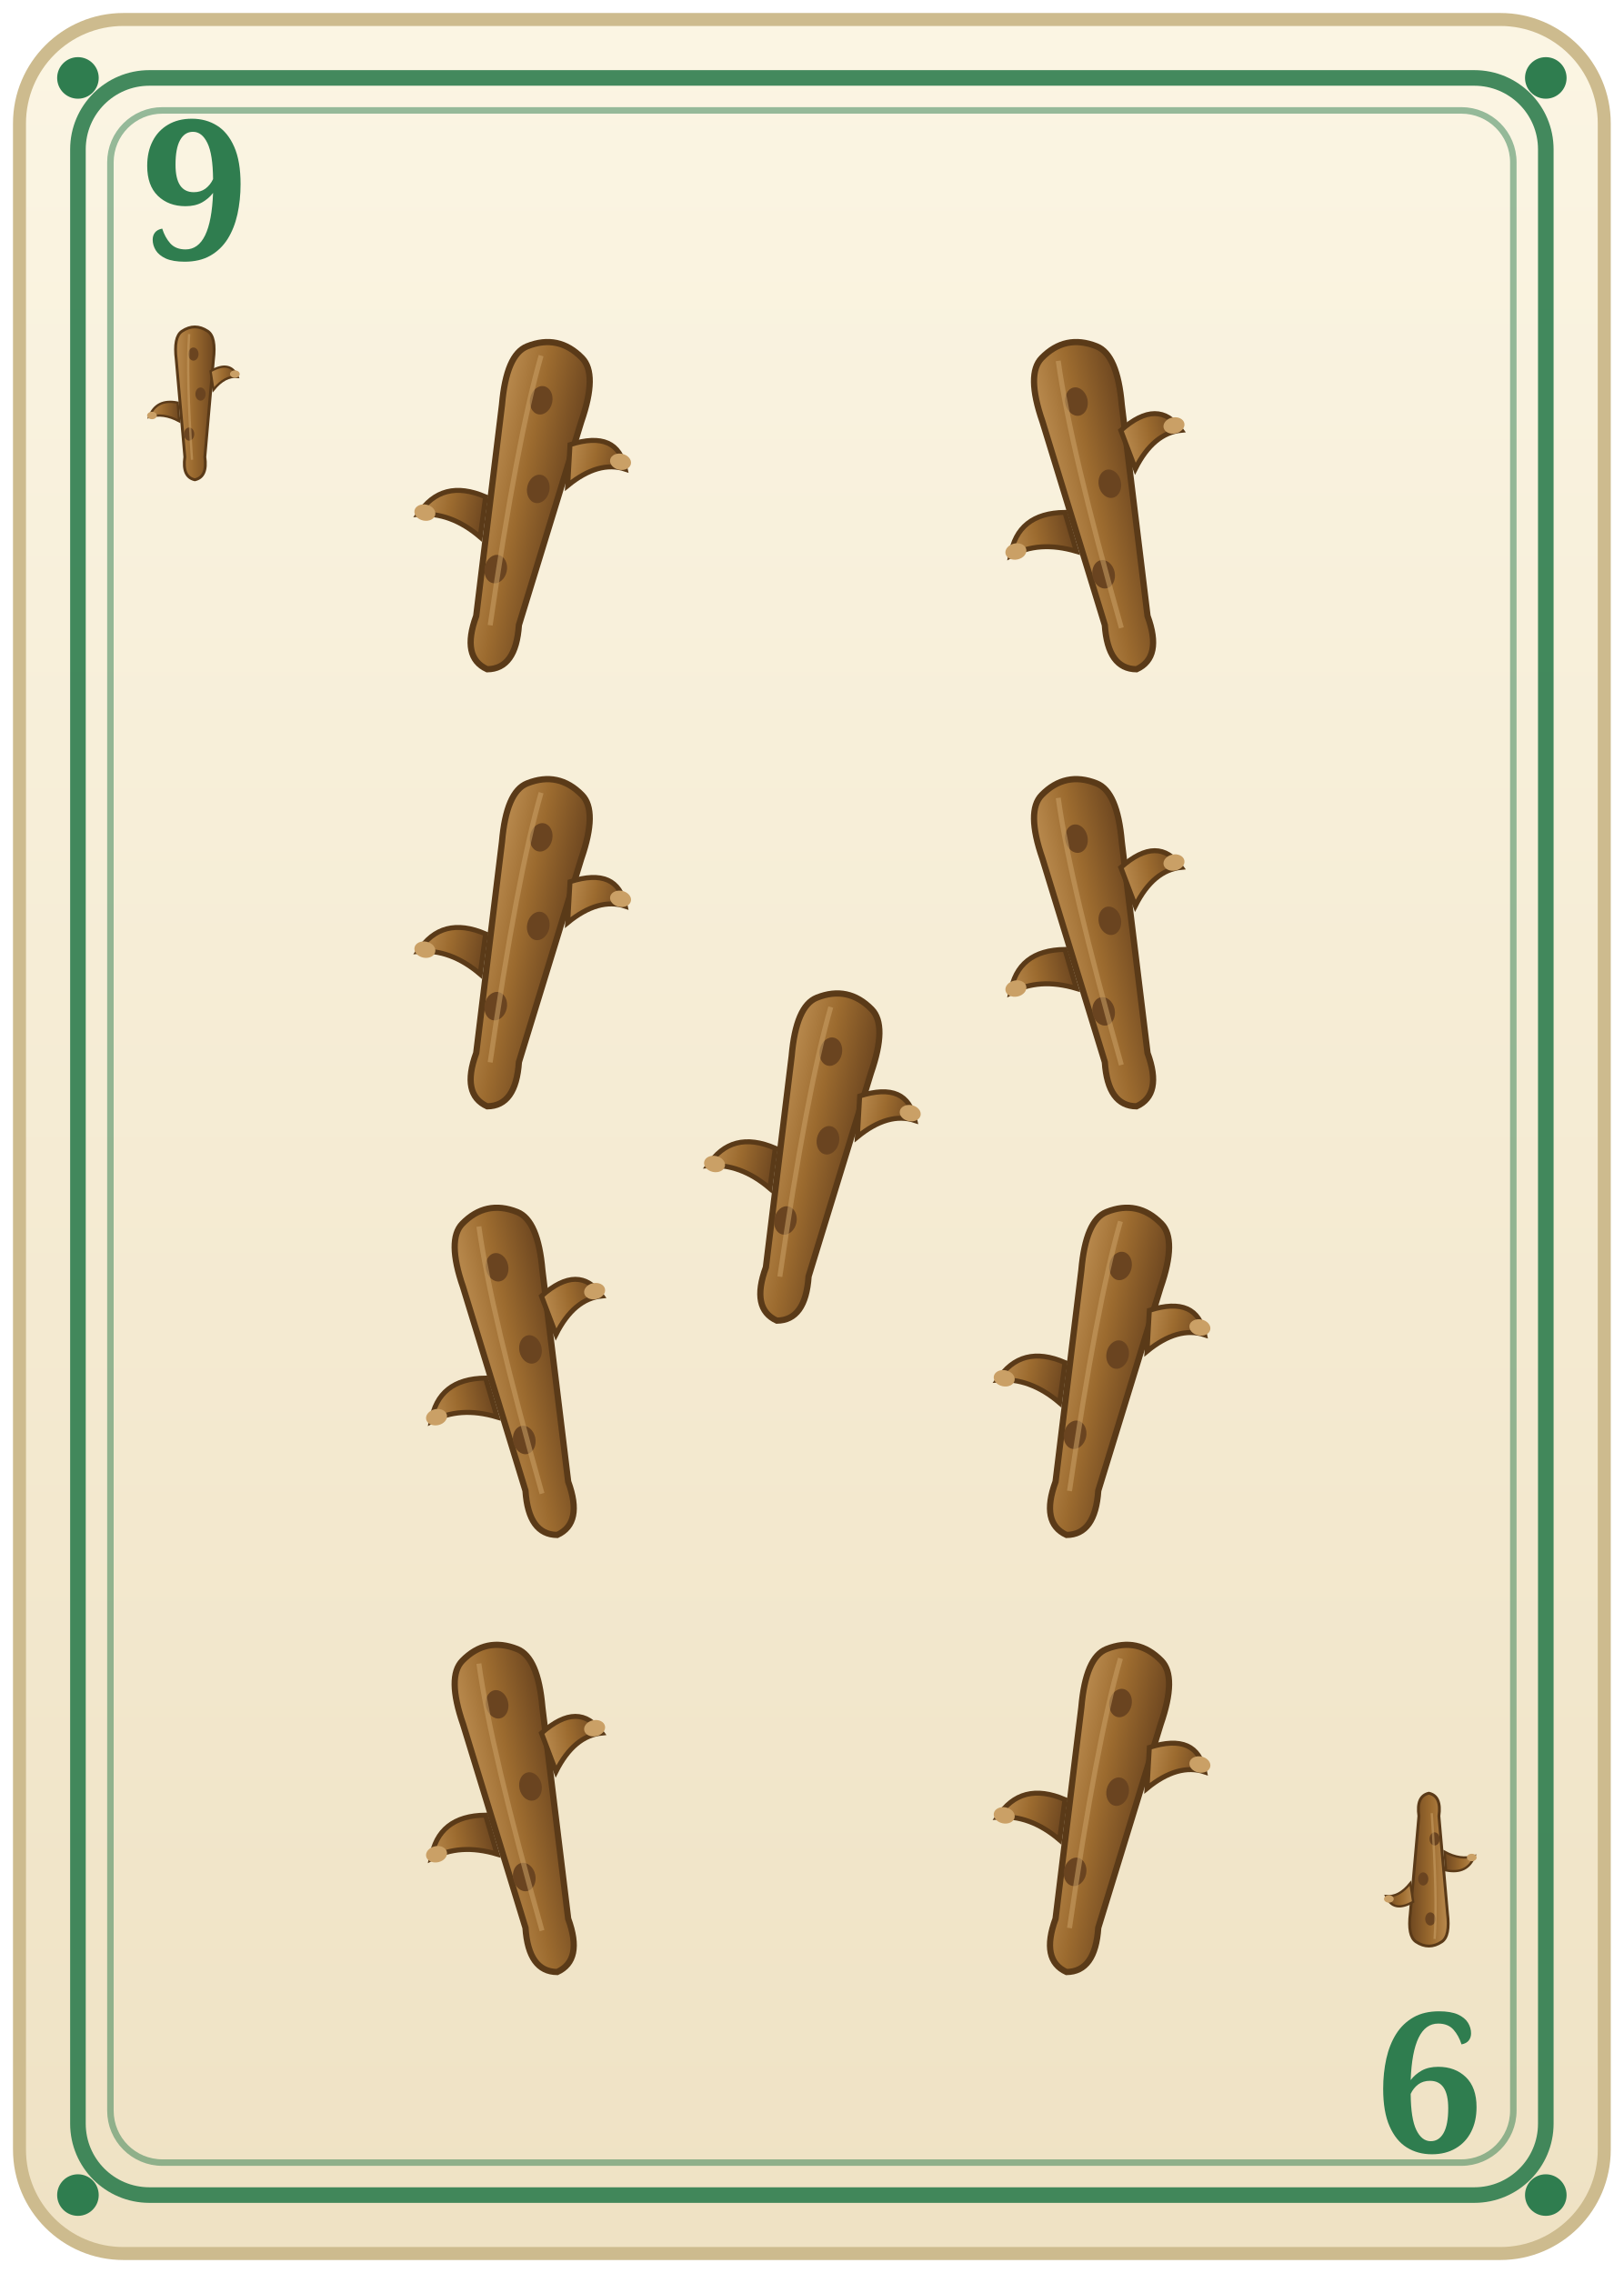
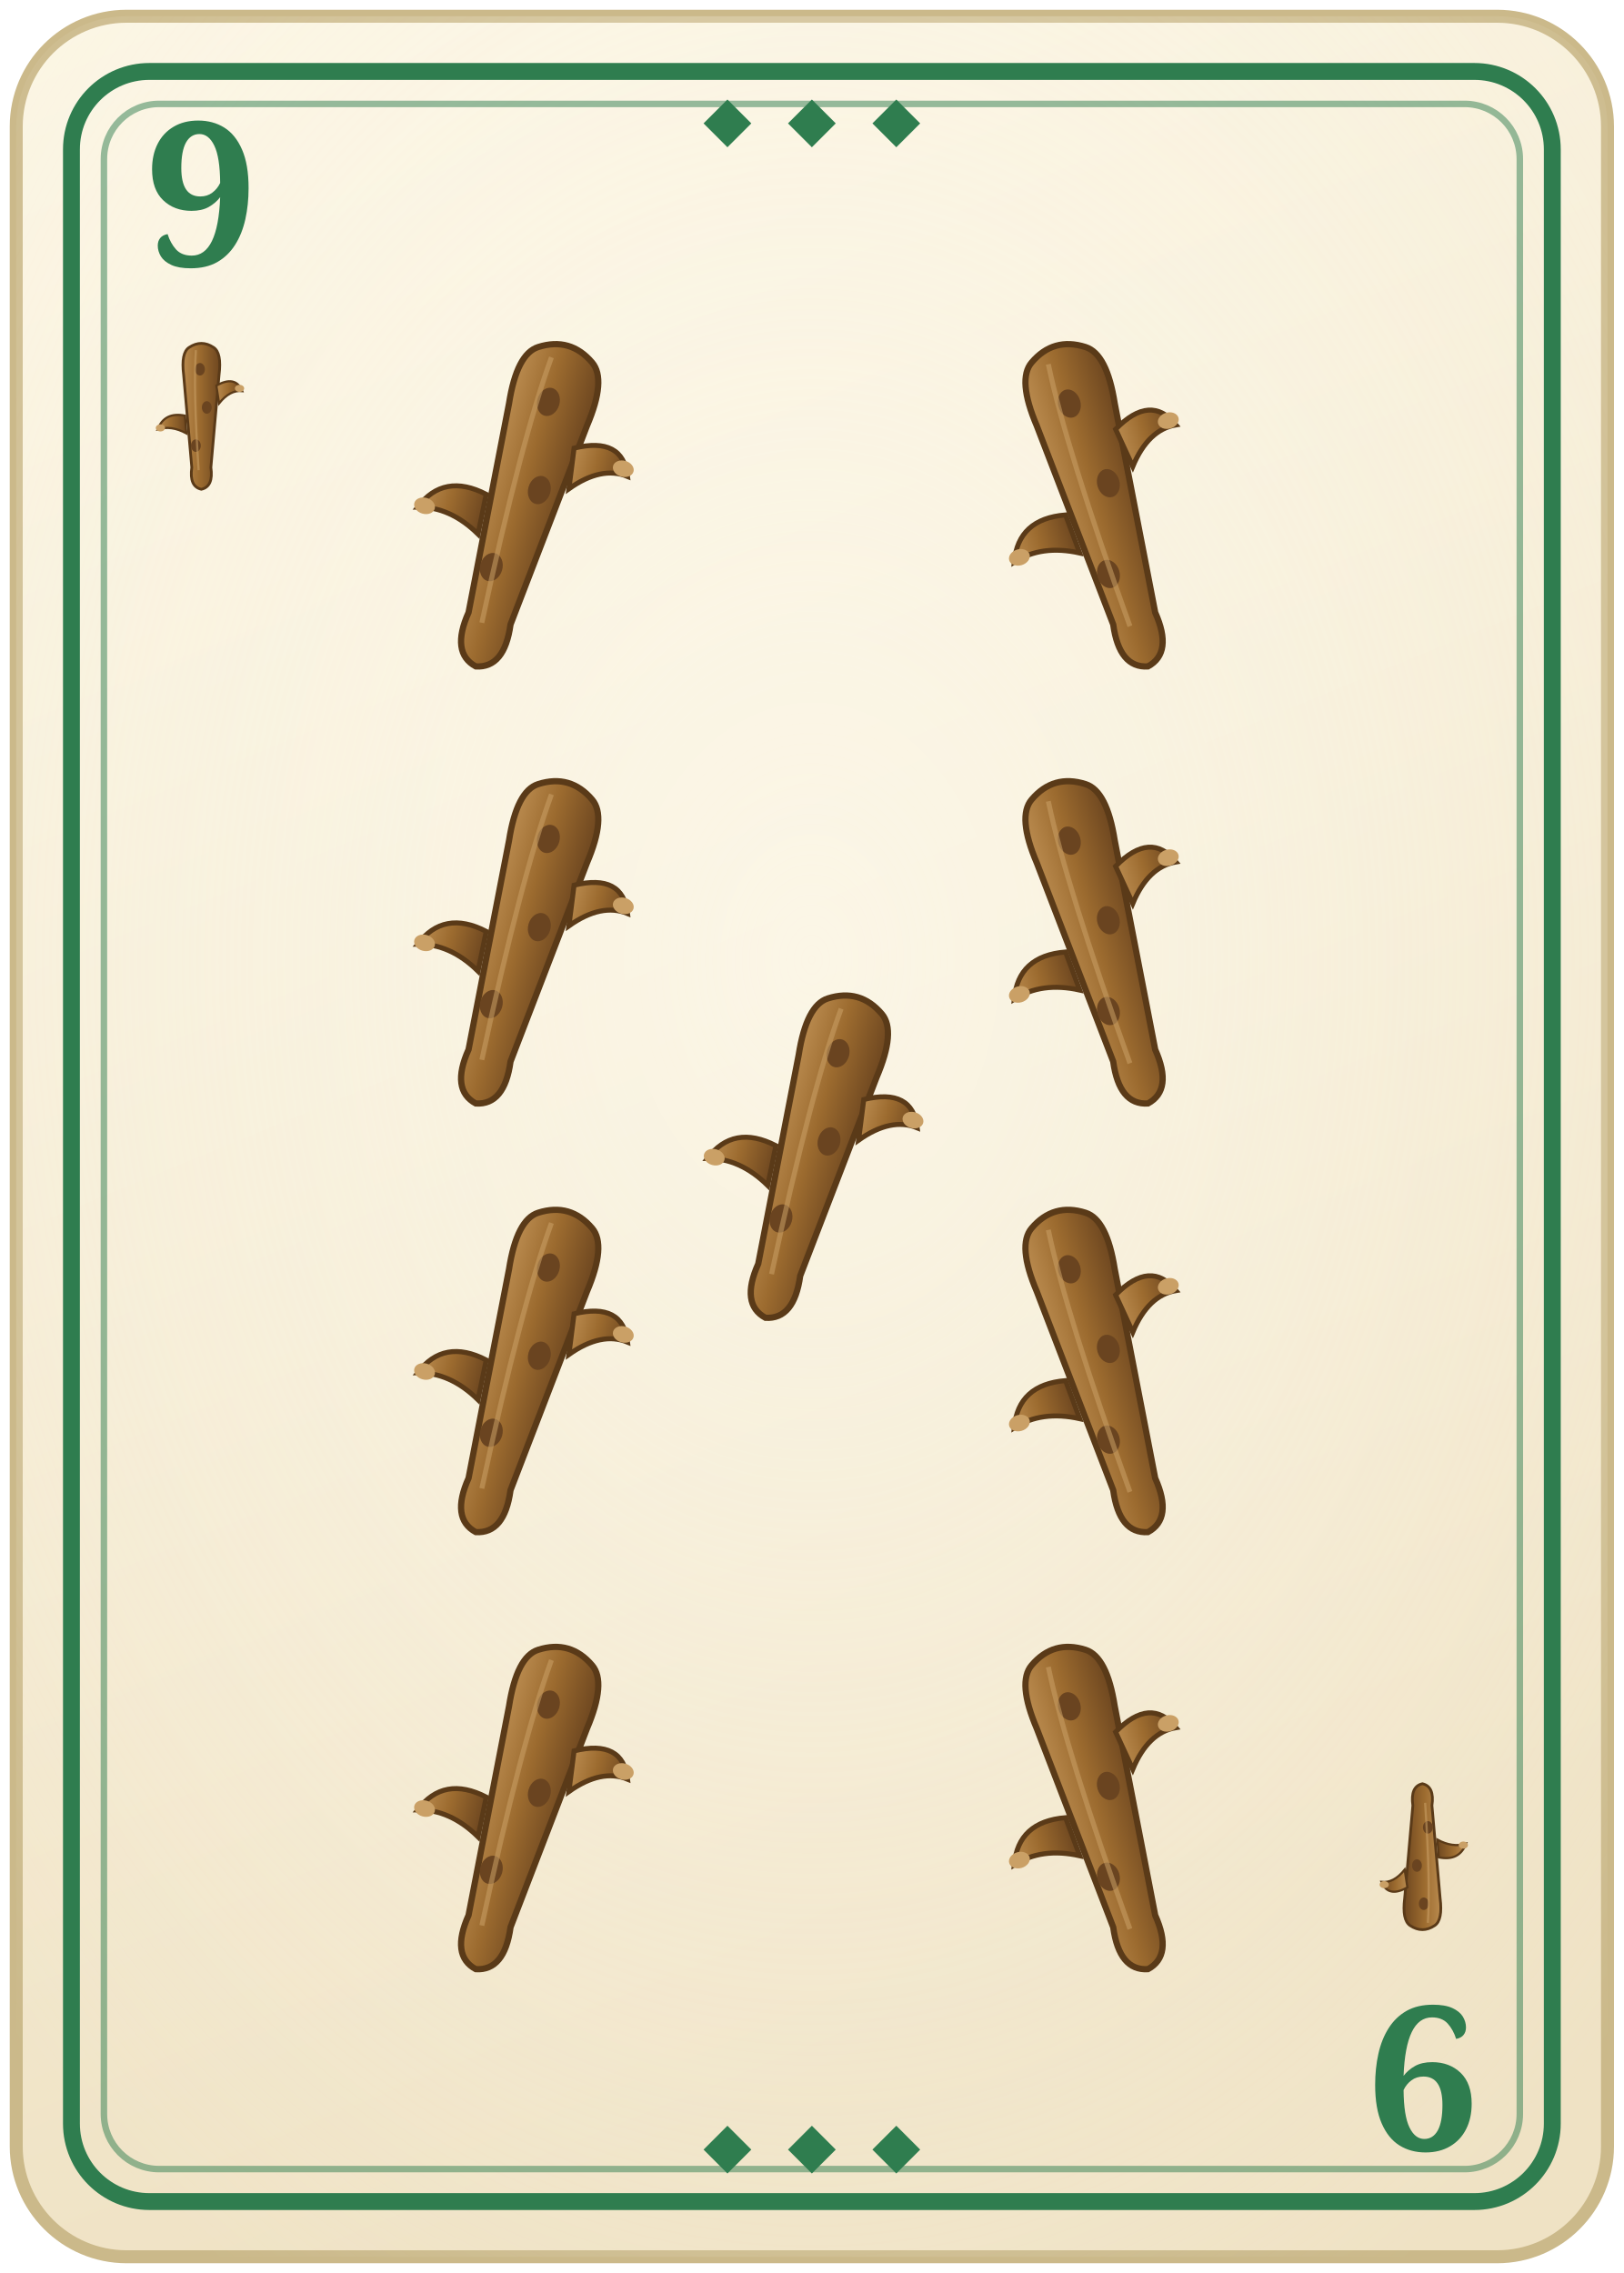
<svg xmlns="http://www.w3.org/2000/svg" width="250" height="350" viewBox="0 0 250 350">
  <defs>
+     <linearGradient id="parch" x1="0" y1="0" x2="0.3" y2="1">
+       <stop offset="0%" stop-color="#fbf5e3" />
+       <stop offset="100%" stop-color="#efe2c4" />
+     </linearGradient>
+     <radialGradient id="parchGlow" cx="50%" cy="42%" r="70%">
+       <stop offset="0%" stop-color="#fffdf3" stop-opacity="0.6" />
+       <stop offset="100%" stop-color="#fffdf3" stop-opacity="0" />
+     </radialGradient>
    <radialGradient id="oroGradb" cx="40%" cy="35%" r="75%">
      <stop offset="0%" stop-color="#fdeaa0" />
      <stop offset="55%" stop-color="#e9c34e" />
      <stop offset="100%" stop-color="#c2941f" />
    </radialGradient>
    <radialGradient id="oroCoreb" cx="40%" cy="35%" r="80%">
      <stop offset="0%" stop-color="#fdeaa0" />
      <stop offset="100%" stop-color="#d9ad33" />
    </radialGradient>
    <linearGradient id="copaBowlb" x1="0" y1="0" x2="0" y2="1">
      <stop offset="0%" stop-color="#f0c45e" />
      <stop offset="100%" stop-color="#c2901f" />
    </linearGradient>
    <linearGradient id="copaStemb" x1="0" y1="0" x2="1" y2="0">
      <stop offset="0%" stop-color="#ecc25a" />
      <stop offset="100%" stop-color="#b8881c" />
    </linearGradient>
    <linearGradient id="copaFootb" x1="0" y1="0" x2="0" y2="1">
      <stop offset="0%" stop-color="#f0c45e" />
      <stop offset="100%" stop-color="#b8881c" />
    </linearGradient>
    <linearGradient id="bladeb" x1="0" y1="0" x2="1" y2="0">
      <stop offset="0%" stop-color="#9fb2c4" />
      <stop offset="50%" stop-color="#e8eef4" />
      <stop offset="100%" stop-color="#7f93a6" />
    </linearGradient>
    <linearGradient id="guardb" x1="0" y1="0" x2="0" y2="1">
      <stop offset="0%" stop-color="#f0d36a" />
      <stop offset="100%" stop-color="#b8881c" />
    </linearGradient>
    <linearGradient id="gripb" x1="0" y1="0" x2="1" y2="0">
      <stop offset="0%" stop-color="#6a4a24" />
      <stop offset="100%" stop-color="#3a260f" />
    </linearGradient>
    <radialGradient id="pommelb" cx="40%" cy="35%" r="75%">
      <stop offset="0%" stop-color="#f0d36a" />
      <stop offset="100%" stop-color="#b8881c" />
    </radialGradient>
    <linearGradient id="woodb" x1="0" y1="0" x2="1" y2="0">
      <stop offset="0%" stop-color="#b98a4e" />
      <stop offset="45%" stop-color="#9c6b2f" />
      <stop offset="100%" stop-color="#6e4720" />
    </linearGradient>
-     <linearGradient id="parchb" x1="0" y1="0" x2="0" y2="1">
-       <stop offset="0%" stop-color="#fbf5e3" />
-       <stop offset="100%" stop-color="#efe2c4" />
-     </linearGradient>
    <radialGradient id="oroGradbi" cx="40%" cy="35%" r="75%">
      <stop offset="0%" stop-color="#fdeaa0" />
      <stop offset="55%" stop-color="#e9c34e" />
      <stop offset="100%" stop-color="#c2941f" />
    </radialGradient>
    <radialGradient id="oroCorebi" cx="40%" cy="35%" r="80%">
      <stop offset="0%" stop-color="#fdeaa0" />
      <stop offset="100%" stop-color="#d9ad33" />
    </radialGradient>
    <linearGradient id="copaBowlbi" x1="0" y1="0" x2="0" y2="1">
      <stop offset="0%" stop-color="#f0c45e" />
      <stop offset="100%" stop-color="#c2901f" />
    </linearGradient>
    <linearGradient id="copaStembi" x1="0" y1="0" x2="1" y2="0">
      <stop offset="0%" stop-color="#ecc25a" />
      <stop offset="100%" stop-color="#b8881c" />
    </linearGradient>
    <linearGradient id="copaFootbi" x1="0" y1="0" x2="0" y2="1">
      <stop offset="0%" stop-color="#f0c45e" />
      <stop offset="100%" stop-color="#b8881c" />
    </linearGradient>
    <linearGradient id="bladebi" x1="0" y1="0" x2="1" y2="0">
      <stop offset="0%" stop-color="#9fb2c4" />
      <stop offset="50%" stop-color="#e8eef4" />
      <stop offset="100%" stop-color="#7f93a6" />
    </linearGradient>
    <linearGradient id="guardbi" x1="0" y1="0" x2="0" y2="1">
      <stop offset="0%" stop-color="#f0d36a" />
      <stop offset="100%" stop-color="#b8881c" />
    </linearGradient>
    <linearGradient id="gripbi" x1="0" y1="0" x2="1" y2="0">
      <stop offset="0%" stop-color="#6a4a24" />
      <stop offset="100%" stop-color="#3a260f" />
    </linearGradient>
    <radialGradient id="pommelbi" cx="40%" cy="35%" r="75%">
      <stop offset="0%" stop-color="#f0d36a" />
      <stop offset="100%" stop-color="#b8881c" />
    </radialGradient>
    <linearGradient id="woodbi" x1="0" y1="0" x2="1" y2="0">
      <stop offset="0%" stop-color="#b98a4e" />
      <stop offset="45%" stop-color="#9c6b2f" />
      <stop offset="100%" stop-color="#6e4720" />
    </linearGradient>
-     <linearGradient id="parchbi" x1="0" y1="0" x2="0" y2="1">
-       <stop offset="0%" stop-color="#fbf5e3" />
-       <stop offset="100%" stop-color="#efe2c4" />
-     </linearGradient>
  </defs>
-   <rect x="3" y="3" width="244" height="344" rx="16" fill="url(#parchb)" stroke="#cdbb8e" stroke-width="2" />
-   <rect x="12" y="12" width="226" height="326" rx="11" fill="none" stroke="#2f7d4f" stroke-width="2.4" opacity="0.9" />
-   <rect x="17" y="17" width="216" height="316" rx="8" fill="none" stroke="#2f7d4f" stroke-width="1" opacity="0.5" />
-   <g fill="#2f7d4f">
-     <circle cx="12" cy="12" r="3.2" />
-     <circle cx="238" cy="12" r="3.2" />
-     <circle cx="12" cy="338" r="3.2" />
-     <circle cx="238" cy="338" r="3.2" />
-   </g>
-   <g transform="translate(80.4 77.7) scale(0.480) rotate(12)">
-     <g>
-       <path d="M-9,-50 Q-15,-46 -13,-30 L-7,38 Q-9,52 0,54 Q9,52 7,38 L13,-30 Q15,-46 9,-50 Q0,-56 -9,-50 Z" fill="url(#woodb)" stroke="#5a3a18" stroke-width="2" />
-       <path d="M11,-22 Q25,-30 30,-18 Q21,-19 13,-9 Z" fill="url(#woodb)" stroke="#5a3a18" stroke-width="1.6" />
-       <ellipse cx="28" cy="-20" rx="3.4" ry="2.6" fill="#caa066" />
-       <path d="M-12,0 Q-27,-3 -32,10 Q-22,7 -11,13 Z" fill="url(#woodb)" stroke="#5a3a18" stroke-width="1.6" />
-       <ellipse cx="-30" cy="9" rx="3.4" ry="2.6" fill="#caa066" />
-       <g fill="#6a4420">
-         <ellipse cx="-1" cy="-34" rx="3.6" ry="4.6" />
-         <ellipse cx="4" cy="-6" rx="3.6" ry="4.6" />
-         <ellipse cx="-4" cy="22" rx="3.6" ry="4.6" />
-       </g>
-       <path d="M-4,-48 Q-6,-20 -2,40" fill="none" stroke="#caa066" stroke-width="1.6" opacity="0.55" />
-     </g>
-   </g>
-   <g transform="translate(169.6 77.7) scale(0.480) rotate(-12)">
-     <g>
-       <path d="M-9,-50 Q-15,-46 -13,-30 L-7,38 Q-9,52 0,54 Q9,52 7,38 L13,-30 Q15,-46 9,-50 Q0,-56 -9,-50 Z" fill="url(#woodb)" stroke="#5a3a18" stroke-width="2" />
-       <path d="M11,-22 Q25,-30 30,-18 Q21,-19 13,-9 Z" fill="url(#woodb)" stroke="#5a3a18" stroke-width="1.6" />
-       <ellipse cx="28" cy="-20" rx="3.4" ry="2.6" fill="#caa066" />
-       <path d="M-12,0 Q-27,-3 -32,10 Q-22,7 -11,13 Z" fill="url(#woodb)" stroke="#5a3a18" stroke-width="1.6" />
-       <ellipse cx="-30" cy="9" rx="3.4" ry="2.6" fill="#caa066" />
-       <g fill="#6a4420">
-         <ellipse cx="-1" cy="-34" rx="3.6" ry="4.6" />
-         <ellipse cx="4" cy="-6" rx="3.6" ry="4.6" />
-         <ellipse cx="-4" cy="22" rx="3.6" ry="4.6" />
-       </g>
-       <path d="M-4,-48 Q-6,-20 -2,40" fill="none" stroke="#caa066" stroke-width="1.6" opacity="0.55" />
-     </g>
-   </g>
-   <g transform="translate(80.4 145.0) scale(0.480) rotate(12)">
-     <g>
-       <path d="M-9,-50 Q-15,-46 -13,-30 L-7,38 Q-9,52 0,54 Q9,52 7,38 L13,-30 Q15,-46 9,-50 Q0,-56 -9,-50 Z" fill="url(#woodb)" stroke="#5a3a18" stroke-width="2" />
-       <path d="M11,-22 Q25,-30 30,-18 Q21,-19 13,-9 Z" fill="url(#woodb)" stroke="#5a3a18" stroke-width="1.6" />
-       <ellipse cx="28" cy="-20" rx="3.4" ry="2.6" fill="#caa066" />
-       <path d="M-12,0 Q-27,-3 -32,10 Q-22,7 -11,13 Z" fill="url(#woodb)" stroke="#5a3a18" stroke-width="1.6" />
-       <ellipse cx="-30" cy="9" rx="3.4" ry="2.6" fill="#caa066" />
-       <g fill="#6a4420">
-         <ellipse cx="-1" cy="-34" rx="3.6" ry="4.6" />
-         <ellipse cx="4" cy="-6" rx="3.6" ry="4.6" />
-         <ellipse cx="-4" cy="22" rx="3.6" ry="4.6" />
-       </g>
-       <path d="M-4,-48 Q-6,-20 -2,40" fill="none" stroke="#caa066" stroke-width="1.6" opacity="0.55" />
-     </g>
-   </g>
-   <g transform="translate(169.6 145.0) scale(0.480) rotate(-12)">
-     <g>
-       <path d="M-9,-50 Q-15,-46 -13,-30 L-7,38 Q-9,52 0,54 Q9,52 7,38 L13,-30 Q15,-46 9,-50 Q0,-56 -9,-50 Z" fill="url(#woodb)" stroke="#5a3a18" stroke-width="2" />
-       <path d="M11,-22 Q25,-30 30,-18 Q21,-19 13,-9 Z" fill="url(#woodb)" stroke="#5a3a18" stroke-width="1.6" />
-       <ellipse cx="28" cy="-20" rx="3.4" ry="2.6" fill="#caa066" />
-       <path d="M-12,0 Q-27,-3 -32,10 Q-22,7 -11,13 Z" fill="url(#woodb)" stroke="#5a3a18" stroke-width="1.6" />
-       <ellipse cx="-30" cy="9" rx="3.4" ry="2.6" fill="#caa066" />
-       <g fill="#6a4420">
-         <ellipse cx="-1" cy="-34" rx="3.6" ry="4.6" />
-         <ellipse cx="4" cy="-6" rx="3.6" ry="4.6" />
-         <ellipse cx="-4" cy="22" rx="3.6" ry="4.6" />
-       </g>
-       <path d="M-4,-48 Q-6,-20 -2,40" fill="none" stroke="#caa066" stroke-width="1.6" opacity="0.55" />
-     </g>
-   </g>
-   <g transform="translate(125.0 178.0) scale(0.480) rotate(12)">
-     <g>
-       <path d="M-9,-50 Q-15,-46 -13,-30 L-7,38 Q-9,52 0,54 Q9,52 7,38 L13,-30 Q15,-46 9,-50 Q0,-56 -9,-50 Z" fill="url(#woodb)" stroke="#5a3a18" stroke-width="2" />
-       <path d="M11,-22 Q25,-30 30,-18 Q21,-19 13,-9 Z" fill="url(#woodb)" stroke="#5a3a18" stroke-width="1.6" />
-       <ellipse cx="28" cy="-20" rx="3.4" ry="2.6" fill="#caa066" />
-       <path d="M-12,0 Q-27,-3 -32,10 Q-22,7 -11,13 Z" fill="url(#woodb)" stroke="#5a3a18" stroke-width="1.6" />
-       <ellipse cx="-30" cy="9" rx="3.4" ry="2.6" fill="#caa066" />
-       <g fill="#6a4420">
-         <ellipse cx="-1" cy="-34" rx="3.6" ry="4.6" />
-         <ellipse cx="4" cy="-6" rx="3.6" ry="4.6" />
-         <ellipse cx="-4" cy="22" rx="3.6" ry="4.6" />
-       </g>
-       <path d="M-4,-48 Q-6,-20 -2,40" fill="none" stroke="#caa066" stroke-width="1.6" opacity="0.55" />
-     </g>
-   </g>
-   <g transform="translate(80.4 278.3) scale(0.480) rotate(-12)">
-     <g>
-       <path d="M-9,-50 Q-15,-46 -13,-30 L-7,38 Q-9,52 0,54 Q9,52 7,38 L13,-30 Q15,-46 9,-50 Q0,-56 -9,-50 Z" fill="url(#woodb)" stroke="#5a3a18" stroke-width="2" />
-       <path d="M11,-22 Q25,-30 30,-18 Q21,-19 13,-9 Z" fill="url(#woodb)" stroke="#5a3a18" stroke-width="1.6" />
-       <ellipse cx="28" cy="-20" rx="3.4" ry="2.6" fill="#caa066" />
-       <path d="M-12,0 Q-27,-3 -32,10 Q-22,7 -11,13 Z" fill="url(#woodb)" stroke="#5a3a18" stroke-width="1.6" />
-       <ellipse cx="-30" cy="9" rx="3.4" ry="2.6" fill="#caa066" />
-       <g fill="#6a4420">
-         <ellipse cx="-1" cy="-34" rx="3.6" ry="4.6" />
-         <ellipse cx="4" cy="-6" rx="3.6" ry="4.6" />
-         <ellipse cx="-4" cy="22" rx="3.6" ry="4.6" />
-       </g>
-       <path d="M-4,-48 Q-6,-20 -2,40" fill="none" stroke="#caa066" stroke-width="1.6" opacity="0.55" />
-     </g>
-   </g>
-   <g transform="translate(169.6 278.3) scale(0.480) rotate(12)">
-     <g>
-       <path d="M-9,-50 Q-15,-46 -13,-30 L-7,38 Q-9,52 0,54 Q9,52 7,38 L13,-30 Q15,-46 9,-50 Q0,-56 -9,-50 Z" fill="url(#woodb)" stroke="#5a3a18" stroke-width="2" />
-       <path d="M11,-22 Q25,-30 30,-18 Q21,-19 13,-9 Z" fill="url(#woodb)" stroke="#5a3a18" stroke-width="1.6" />
-       <ellipse cx="28" cy="-20" rx="3.4" ry="2.6" fill="#caa066" />
-       <path d="M-12,0 Q-27,-3 -32,10 Q-22,7 -11,13 Z" fill="url(#woodb)" stroke="#5a3a18" stroke-width="1.6" />
-       <ellipse cx="-30" cy="9" rx="3.4" ry="2.6" fill="#caa066" />
-       <g fill="#6a4420">
-         <ellipse cx="-1" cy="-34" rx="3.6" ry="4.6" />
-         <ellipse cx="4" cy="-6" rx="3.6" ry="4.6" />
-         <ellipse cx="-4" cy="22" rx="3.6" ry="4.6" />
-       </g>
-       <path d="M-4,-48 Q-6,-20 -2,40" fill="none" stroke="#caa066" stroke-width="1.6" opacity="0.55" />
-     </g>
-   </g>
-   <g transform="translate(80.4 211.0) scale(0.480) rotate(-12)">
-     <g>
-       <path d="M-9,-50 Q-15,-46 -13,-30 L-7,38 Q-9,52 0,54 Q9,52 7,38 L13,-30 Q15,-46 9,-50 Q0,-56 -9,-50 Z" fill="url(#woodb)" stroke="#5a3a18" stroke-width="2" />
-       <path d="M11,-22 Q25,-30 30,-18 Q21,-19 13,-9 Z" fill="url(#woodb)" stroke="#5a3a18" stroke-width="1.6" />
-       <ellipse cx="28" cy="-20" rx="3.4" ry="2.6" fill="#caa066" />
-       <path d="M-12,0 Q-27,-3 -32,10 Q-22,7 -11,13 Z" fill="url(#woodb)" stroke="#5a3a18" stroke-width="1.6" />
-       <ellipse cx="-30" cy="9" rx="3.4" ry="2.6" fill="#caa066" />
-       <g fill="#6a4420">
-         <ellipse cx="-1" cy="-34" rx="3.6" ry="4.6" />
-         <ellipse cx="4" cy="-6" rx="3.6" ry="4.6" />
-         <ellipse cx="-4" cy="22" rx="3.6" ry="4.6" />
-       </g>
-       <path d="M-4,-48 Q-6,-20 -2,40" fill="none" stroke="#caa066" stroke-width="1.6" opacity="0.55" />
-     </g>
-   </g>
-   <g transform="translate(169.6 211.0) scale(0.480) rotate(12)">
-     <g>
-       <path d="M-9,-50 Q-15,-46 -13,-30 L-7,38 Q-9,52 0,54 Q9,52 7,38 L13,-30 Q15,-46 9,-50 Q0,-56 -9,-50 Z" fill="url(#woodb)" stroke="#5a3a18" stroke-width="2" />
-       <path d="M11,-22 Q25,-30 30,-18 Q21,-19 13,-9 Z" fill="url(#woodb)" stroke="#5a3a18" stroke-width="1.6" />
-       <ellipse cx="28" cy="-20" rx="3.4" ry="2.6" fill="#caa066" />
-       <path d="M-12,0 Q-27,-3 -32,10 Q-22,7 -11,13 Z" fill="url(#woodb)" stroke="#5a3a18" stroke-width="1.6" />
-       <ellipse cx="-30" cy="9" rx="3.4" ry="2.6" fill="#caa066" />
-       <g fill="#6a4420">
-         <ellipse cx="-1" cy="-34" rx="3.6" ry="4.6" />
-         <ellipse cx="4" cy="-6" rx="3.6" ry="4.6" />
-         <ellipse cx="-4" cy="22" rx="3.6" ry="4.6" />
-       </g>
-       <path d="M-4,-48 Q-6,-20 -2,40" fill="none" stroke="#caa066" stroke-width="1.6" opacity="0.55" />
-     </g>
-   </g>
-   <g transform="translate(30 40)">
-     <text x="0" y="0" font-family="Georgia,serif" font-weight="bold" font-size="30" fill="#2f7d4f" text-anchor="middle">9</text>
-     <g transform="translate(0 22)">
-       <g transform="scale(0.22)">
+   <rect x="2.5" y="2.5" width="245" height="345" rx="17" fill="url(#parch)" stroke="#cbb98a" stroke-width="2" />
+   <rect x="2.5" y="2.5" width="245" height="345" rx="17" fill="url(#parchGlow)" />
+   <rect x="11" y="11" width="228" height="328" rx="12" fill="none" stroke="#2f7d4f" stroke-width="2.6" />
+   <rect x="16" y="16" width="218" height="318" rx="8.5" fill="none" stroke="#2f7d4f" stroke-width="1" opacity="0.5" />
+   <path transform="translate(112.0 19) rotate(45)" d="M-2.6,-2.6 h5.2 v5.2 h-5.2 Z" fill="#2f7d4f" />
+   <path transform="translate(112.0 331) rotate(45)" d="M-2.6,-2.6 h5.2 v5.2 h-5.2 Z" fill="#2f7d4f" />
+   <path transform="translate(125.0 19) rotate(45)" d="M-2.6,-2.6 h5.2 v5.2 h-5.2 Z" fill="#2f7d4f" />
+   <path transform="translate(125.0 331) rotate(45)" d="M-2.6,-2.6 h5.2 v5.2 h-5.2 Z" fill="#2f7d4f" />
+   <path transform="translate(138.0 19) rotate(45)" d="M-2.6,-2.6 h5.2 v5.2 h-5.2 Z" fill="#2f7d4f" />
+   <path transform="translate(138.0 331) rotate(45)" d="M-2.6,-2.6 h5.2 v5.2 h-5.2 Z" fill="#2f7d4f" />
+   <g transform="translate(80.4 77.7) scale(0.480) rotate(16)">
+     <g>
+       <path d="M-9,-50 Q-15,-46 -13,-30 L-7,38 Q-9,52 0,54 Q9,52 7,38 L13,-30 Q15,-46 9,-50 Q0,-56 -9,-50 Z" fill="url(#woodb)" stroke="#5a3a18" stroke-width="2" />
+       <path d="M11,-22 Q25,-30 30,-18 Q21,-19 13,-9 Z" fill="url(#woodb)" stroke="#5a3a18" stroke-width="1.6" />
+       <ellipse cx="28" cy="-20" rx="3.4" ry="2.6" fill="#caa066" />
+       <path d="M-12,0 Q-27,-3 -32,10 Q-22,7 -11,13 Z" fill="url(#woodb)" stroke="#5a3a18" stroke-width="1.6" />
+       <ellipse cx="-30" cy="9" rx="3.4" ry="2.6" fill="#caa066" />
+       <g fill="#6a4420">
+         <ellipse cx="-1" cy="-34" rx="3.6" ry="4.6" />
+         <ellipse cx="4" cy="-6" rx="3.6" ry="4.6" />
+         <ellipse cx="-4" cy="22" rx="3.6" ry="4.6" />
+       </g>
+       <path d="M-4,-48 Q-6,-20 -2,40" fill="none" stroke="#caa066" stroke-width="1.6" opacity="0.55" />
+     </g>
+   </g>
+   <g transform="translate(169.6 77.7) scale(0.480) rotate(-16)">
+     <g>
+       <path d="M-9,-50 Q-15,-46 -13,-30 L-7,38 Q-9,52 0,54 Q9,52 7,38 L13,-30 Q15,-46 9,-50 Q0,-56 -9,-50 Z" fill="url(#woodb)" stroke="#5a3a18" stroke-width="2" />
+       <path d="M11,-22 Q25,-30 30,-18 Q21,-19 13,-9 Z" fill="url(#woodb)" stroke="#5a3a18" stroke-width="1.6" />
+       <ellipse cx="28" cy="-20" rx="3.4" ry="2.6" fill="#caa066" />
+       <path d="M-12,0 Q-27,-3 -32,10 Q-22,7 -11,13 Z" fill="url(#woodb)" stroke="#5a3a18" stroke-width="1.6" />
+       <ellipse cx="-30" cy="9" rx="3.4" ry="2.6" fill="#caa066" />
+       <g fill="#6a4420">
+         <ellipse cx="-1" cy="-34" rx="3.6" ry="4.6" />
+         <ellipse cx="4" cy="-6" rx="3.6" ry="4.6" />
+         <ellipse cx="-4" cy="22" rx="3.6" ry="4.6" />
+       </g>
+       <path d="M-4,-48 Q-6,-20 -2,40" fill="none" stroke="#caa066" stroke-width="1.6" opacity="0.55" />
+     </g>
+   </g>
+   <g transform="translate(80.4 145.0) scale(0.480) rotate(16)">
+     <g>
+       <path d="M-9,-50 Q-15,-46 -13,-30 L-7,38 Q-9,52 0,54 Q9,52 7,38 L13,-30 Q15,-46 9,-50 Q0,-56 -9,-50 Z" fill="url(#woodb)" stroke="#5a3a18" stroke-width="2" />
+       <path d="M11,-22 Q25,-30 30,-18 Q21,-19 13,-9 Z" fill="url(#woodb)" stroke="#5a3a18" stroke-width="1.6" />
+       <ellipse cx="28" cy="-20" rx="3.4" ry="2.6" fill="#caa066" />
+       <path d="M-12,0 Q-27,-3 -32,10 Q-22,7 -11,13 Z" fill="url(#woodb)" stroke="#5a3a18" stroke-width="1.6" />
+       <ellipse cx="-30" cy="9" rx="3.4" ry="2.6" fill="#caa066" />
+       <g fill="#6a4420">
+         <ellipse cx="-1" cy="-34" rx="3.6" ry="4.6" />
+         <ellipse cx="4" cy="-6" rx="3.6" ry="4.6" />
+         <ellipse cx="-4" cy="22" rx="3.6" ry="4.6" />
+       </g>
+       <path d="M-4,-48 Q-6,-20 -2,40" fill="none" stroke="#caa066" stroke-width="1.6" opacity="0.55" />
+     </g>
+   </g>
+   <g transform="translate(169.6 145.0) scale(0.480) rotate(-16)">
+     <g>
+       <path d="M-9,-50 Q-15,-46 -13,-30 L-7,38 Q-9,52 0,54 Q9,52 7,38 L13,-30 Q15,-46 9,-50 Q0,-56 -9,-50 Z" fill="url(#woodb)" stroke="#5a3a18" stroke-width="2" />
+       <path d="M11,-22 Q25,-30 30,-18 Q21,-19 13,-9 Z" fill="url(#woodb)" stroke="#5a3a18" stroke-width="1.6" />
+       <ellipse cx="28" cy="-20" rx="3.4" ry="2.6" fill="#caa066" />
+       <path d="M-12,0 Q-27,-3 -32,10 Q-22,7 -11,13 Z" fill="url(#woodb)" stroke="#5a3a18" stroke-width="1.6" />
+       <ellipse cx="-30" cy="9" rx="3.4" ry="2.6" fill="#caa066" />
+       <g fill="#6a4420">
+         <ellipse cx="-1" cy="-34" rx="3.6" ry="4.6" />
+         <ellipse cx="4" cy="-6" rx="3.6" ry="4.6" />
+         <ellipse cx="-4" cy="22" rx="3.6" ry="4.6" />
+       </g>
+       <path d="M-4,-48 Q-6,-20 -2,40" fill="none" stroke="#caa066" stroke-width="1.6" opacity="0.55" />
+     </g>
+   </g>
+   <g transform="translate(125.0 178.0) scale(0.480) rotate(16)">
+     <g>
+       <path d="M-9,-50 Q-15,-46 -13,-30 L-7,38 Q-9,52 0,54 Q9,52 7,38 L13,-30 Q15,-46 9,-50 Q0,-56 -9,-50 Z" fill="url(#woodb)" stroke="#5a3a18" stroke-width="2" />
+       <path d="M11,-22 Q25,-30 30,-18 Q21,-19 13,-9 Z" fill="url(#woodb)" stroke="#5a3a18" stroke-width="1.6" />
+       <ellipse cx="28" cy="-20" rx="3.4" ry="2.6" fill="#caa066" />
+       <path d="M-12,0 Q-27,-3 -32,10 Q-22,7 -11,13 Z" fill="url(#woodb)" stroke="#5a3a18" stroke-width="1.6" />
+       <ellipse cx="-30" cy="9" rx="3.4" ry="2.6" fill="#caa066" />
+       <g fill="#6a4420">
+         <ellipse cx="-1" cy="-34" rx="3.6" ry="4.6" />
+         <ellipse cx="4" cy="-6" rx="3.6" ry="4.6" />
+         <ellipse cx="-4" cy="22" rx="3.6" ry="4.6" />
+       </g>
+       <path d="M-4,-48 Q-6,-20 -2,40" fill="none" stroke="#caa066" stroke-width="1.6" opacity="0.55" />
+     </g>
+   </g>
+   <g transform="translate(80.4 278.3) scale(0.480) rotate(16)">
+     <g>
+       <path d="M-9,-50 Q-15,-46 -13,-30 L-7,38 Q-9,52 0,54 Q9,52 7,38 L13,-30 Q15,-46 9,-50 Q0,-56 -9,-50 Z" fill="url(#woodb)" stroke="#5a3a18" stroke-width="2" />
+       <path d="M11,-22 Q25,-30 30,-18 Q21,-19 13,-9 Z" fill="url(#woodb)" stroke="#5a3a18" stroke-width="1.6" />
+       <ellipse cx="28" cy="-20" rx="3.4" ry="2.6" fill="#caa066" />
+       <path d="M-12,0 Q-27,-3 -32,10 Q-22,7 -11,13 Z" fill="url(#woodb)" stroke="#5a3a18" stroke-width="1.6" />
+       <ellipse cx="-30" cy="9" rx="3.4" ry="2.6" fill="#caa066" />
+       <g fill="#6a4420">
+         <ellipse cx="-1" cy="-34" rx="3.6" ry="4.6" />
+         <ellipse cx="4" cy="-6" rx="3.6" ry="4.6" />
+         <ellipse cx="-4" cy="22" rx="3.6" ry="4.6" />
+       </g>
+       <path d="M-4,-48 Q-6,-20 -2,40" fill="none" stroke="#caa066" stroke-width="1.6" opacity="0.55" />
+     </g>
+   </g>
+   <g transform="translate(169.6 278.3) scale(0.480) rotate(-16)">
+     <g>
+       <path d="M-9,-50 Q-15,-46 -13,-30 L-7,38 Q-9,52 0,54 Q9,52 7,38 L13,-30 Q15,-46 9,-50 Q0,-56 -9,-50 Z" fill="url(#woodb)" stroke="#5a3a18" stroke-width="2" />
+       <path d="M11,-22 Q25,-30 30,-18 Q21,-19 13,-9 Z" fill="url(#woodb)" stroke="#5a3a18" stroke-width="1.6" />
+       <ellipse cx="28" cy="-20" rx="3.4" ry="2.6" fill="#caa066" />
+       <path d="M-12,0 Q-27,-3 -32,10 Q-22,7 -11,13 Z" fill="url(#woodb)" stroke="#5a3a18" stroke-width="1.6" />
+       <ellipse cx="-30" cy="9" rx="3.4" ry="2.6" fill="#caa066" />
+       <g fill="#6a4420">
+         <ellipse cx="-1" cy="-34" rx="3.6" ry="4.6" />
+         <ellipse cx="4" cy="-6" rx="3.6" ry="4.6" />
+         <ellipse cx="-4" cy="22" rx="3.6" ry="4.6" />
+       </g>
+       <path d="M-4,-48 Q-6,-20 -2,40" fill="none" stroke="#caa066" stroke-width="1.6" opacity="0.55" />
+     </g>
+   </g>
+   <g transform="translate(80.4 211.0) scale(0.480) rotate(16)">
+     <g>
+       <path d="M-9,-50 Q-15,-46 -13,-30 L-7,38 Q-9,52 0,54 Q9,52 7,38 L13,-30 Q15,-46 9,-50 Q0,-56 -9,-50 Z" fill="url(#woodb)" stroke="#5a3a18" stroke-width="2" />
+       <path d="M11,-22 Q25,-30 30,-18 Q21,-19 13,-9 Z" fill="url(#woodb)" stroke="#5a3a18" stroke-width="1.6" />
+       <ellipse cx="28" cy="-20" rx="3.4" ry="2.6" fill="#caa066" />
+       <path d="M-12,0 Q-27,-3 -32,10 Q-22,7 -11,13 Z" fill="url(#woodb)" stroke="#5a3a18" stroke-width="1.6" />
+       <ellipse cx="-30" cy="9" rx="3.4" ry="2.6" fill="#caa066" />
+       <g fill="#6a4420">
+         <ellipse cx="-1" cy="-34" rx="3.6" ry="4.6" />
+         <ellipse cx="4" cy="-6" rx="3.6" ry="4.6" />
+         <ellipse cx="-4" cy="22" rx="3.6" ry="4.6" />
+       </g>
+       <path d="M-4,-48 Q-6,-20 -2,40" fill="none" stroke="#caa066" stroke-width="1.6" opacity="0.55" />
+     </g>
+   </g>
+   <g transform="translate(169.6 211.0) scale(0.480) rotate(-16)">
+     <g>
+       <path d="M-9,-50 Q-15,-46 -13,-30 L-7,38 Q-9,52 0,54 Q9,52 7,38 L13,-30 Q15,-46 9,-50 Q0,-56 -9,-50 Z" fill="url(#woodb)" stroke="#5a3a18" stroke-width="2" />
+       <path d="M11,-22 Q25,-30 30,-18 Q21,-19 13,-9 Z" fill="url(#woodb)" stroke="#5a3a18" stroke-width="1.6" />
+       <ellipse cx="28" cy="-20" rx="3.4" ry="2.6" fill="#caa066" />
+       <path d="M-12,0 Q-27,-3 -32,10 Q-22,7 -11,13 Z" fill="url(#woodb)" stroke="#5a3a18" stroke-width="1.6" />
+       <ellipse cx="-30" cy="9" rx="3.4" ry="2.6" fill="#caa066" />
+       <g fill="#6a4420">
+         <ellipse cx="-1" cy="-34" rx="3.6" ry="4.6" />
+         <ellipse cx="4" cy="-6" rx="3.6" ry="4.6" />
+         <ellipse cx="-4" cy="22" rx="3.6" ry="4.6" />
+       </g>
+       <path d="M-4,-48 Q-6,-20 -2,40" fill="none" stroke="#caa066" stroke-width="1.6" opacity="0.55" />
+     </g>
+   </g>
+   <g transform="translate(31 41)">
+     <text x="0" y="0" font-family="Georgia,serif" font-weight="bold" font-size="31" fill="#2f7d4f" text-anchor="middle">9</text>
+     <g transform="translate(0 23)">
+       <g transform="scale(0.21)">
        <g>
          <path d="M-9,-50 Q-15,-46 -13,-30 L-7,38 Q-9,52 0,54 Q9,52 7,38 L13,-30 Q15,-46 9,-50 Q0,-56 -9,-50 Z" fill="url(#woodbi)" stroke="#5a3a18" stroke-width="2" />
          <path d="M11,-22 Q25,-30 30,-18 Q21,-19 13,-9 Z" fill="url(#woodbi)" stroke="#5a3a18" stroke-width="1.6" />
          <ellipse cx="28" cy="-20" rx="3.4" ry="2.6" fill="#caa066" />
          <path d="M-12,0 Q-27,-3 -32,10 Q-22,7 -11,13 Z" fill="url(#woodbi)" stroke="#5a3a18" stroke-width="1.6" />
          <ellipse cx="-30" cy="9" rx="3.4" ry="2.6" fill="#caa066" />
          <g fill="#6a4420">
            <ellipse cx="-1" cy="-34" rx="3.6" ry="4.6" />
            <ellipse cx="4" cy="-6" rx="3.6" ry="4.6" />
            <ellipse cx="-4" cy="22" rx="3.6" ry="4.6" />
          </g>
          <path d="M-4,-48 Q-6,-20 -2,40" fill="none" stroke="#caa066" stroke-width="1.6" opacity="0.55" />
        </g>
      </g>
    </g>
  </g>
-   <g transform="translate(220 310) rotate(180)">
-     <text x="0" y="0" font-family="Georgia,serif" font-weight="bold" font-size="30" fill="#2f7d4f" text-anchor="middle">9</text>
-     <g transform="translate(0 22)">
-       <g transform="scale(0.22)">
+   <g transform="translate(219 309) rotate(180)">
+     <text x="0" y="0" font-family="Georgia,serif" font-weight="bold" font-size="31" fill="#2f7d4f" text-anchor="middle">9</text>
+     <g transform="translate(0 23)">
+       <g transform="scale(0.21)">
        <g>
          <path d="M-9,-50 Q-15,-46 -13,-30 L-7,38 Q-9,52 0,54 Q9,52 7,38 L13,-30 Q15,-46 9,-50 Q0,-56 -9,-50 Z" fill="url(#woodbi)" stroke="#5a3a18" stroke-width="2" />
          <path d="M11,-22 Q25,-30 30,-18 Q21,-19 13,-9 Z" fill="url(#woodbi)" stroke="#5a3a18" stroke-width="1.6" />
          <ellipse cx="28" cy="-20" rx="3.4" ry="2.6" fill="#caa066" />
          <path d="M-12,0 Q-27,-3 -32,10 Q-22,7 -11,13 Z" fill="url(#woodbi)" stroke="#5a3a18" stroke-width="1.6" />
          <ellipse cx="-30" cy="9" rx="3.4" ry="2.6" fill="#caa066" />
          <g fill="#6a4420">
            <ellipse cx="-1" cy="-34" rx="3.6" ry="4.6" />
            <ellipse cx="4" cy="-6" rx="3.6" ry="4.6" />
            <ellipse cx="-4" cy="22" rx="3.6" ry="4.6" />
          </g>
          <path d="M-4,-48 Q-6,-20 -2,40" fill="none" stroke="#caa066" stroke-width="1.6" opacity="0.55" />
        </g>
      </g>
    </g>
  </g>
</svg>
